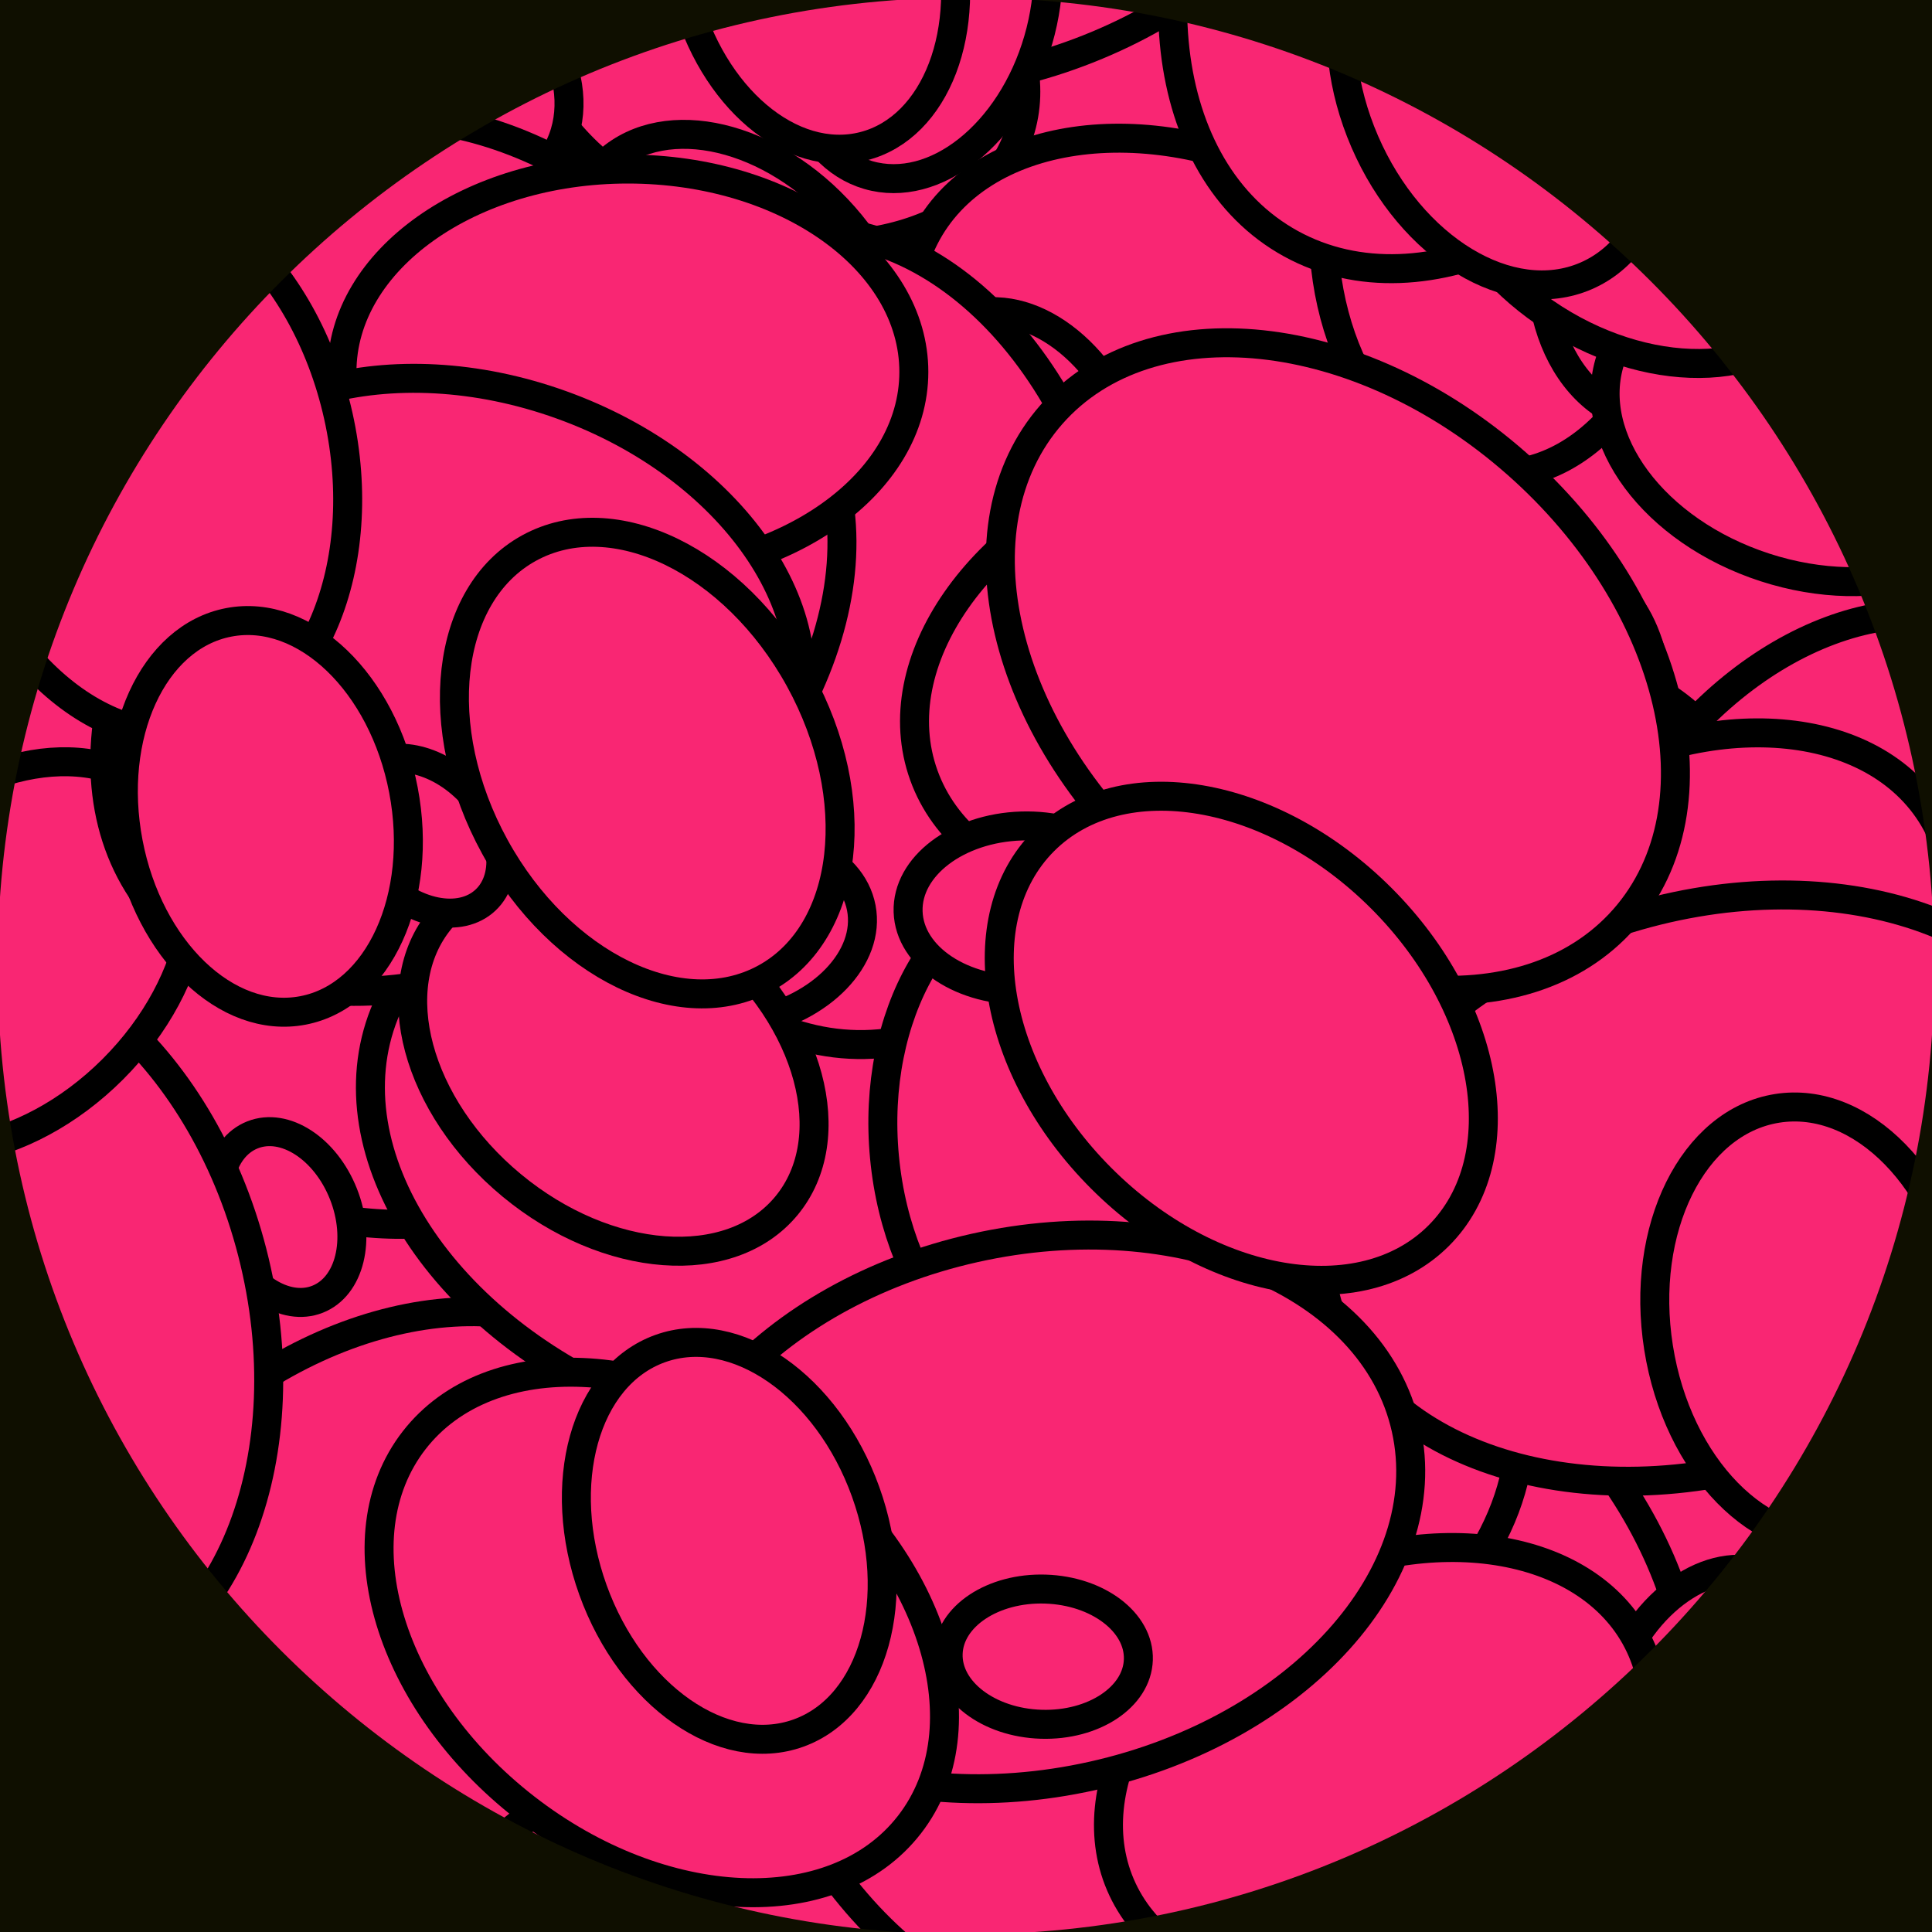
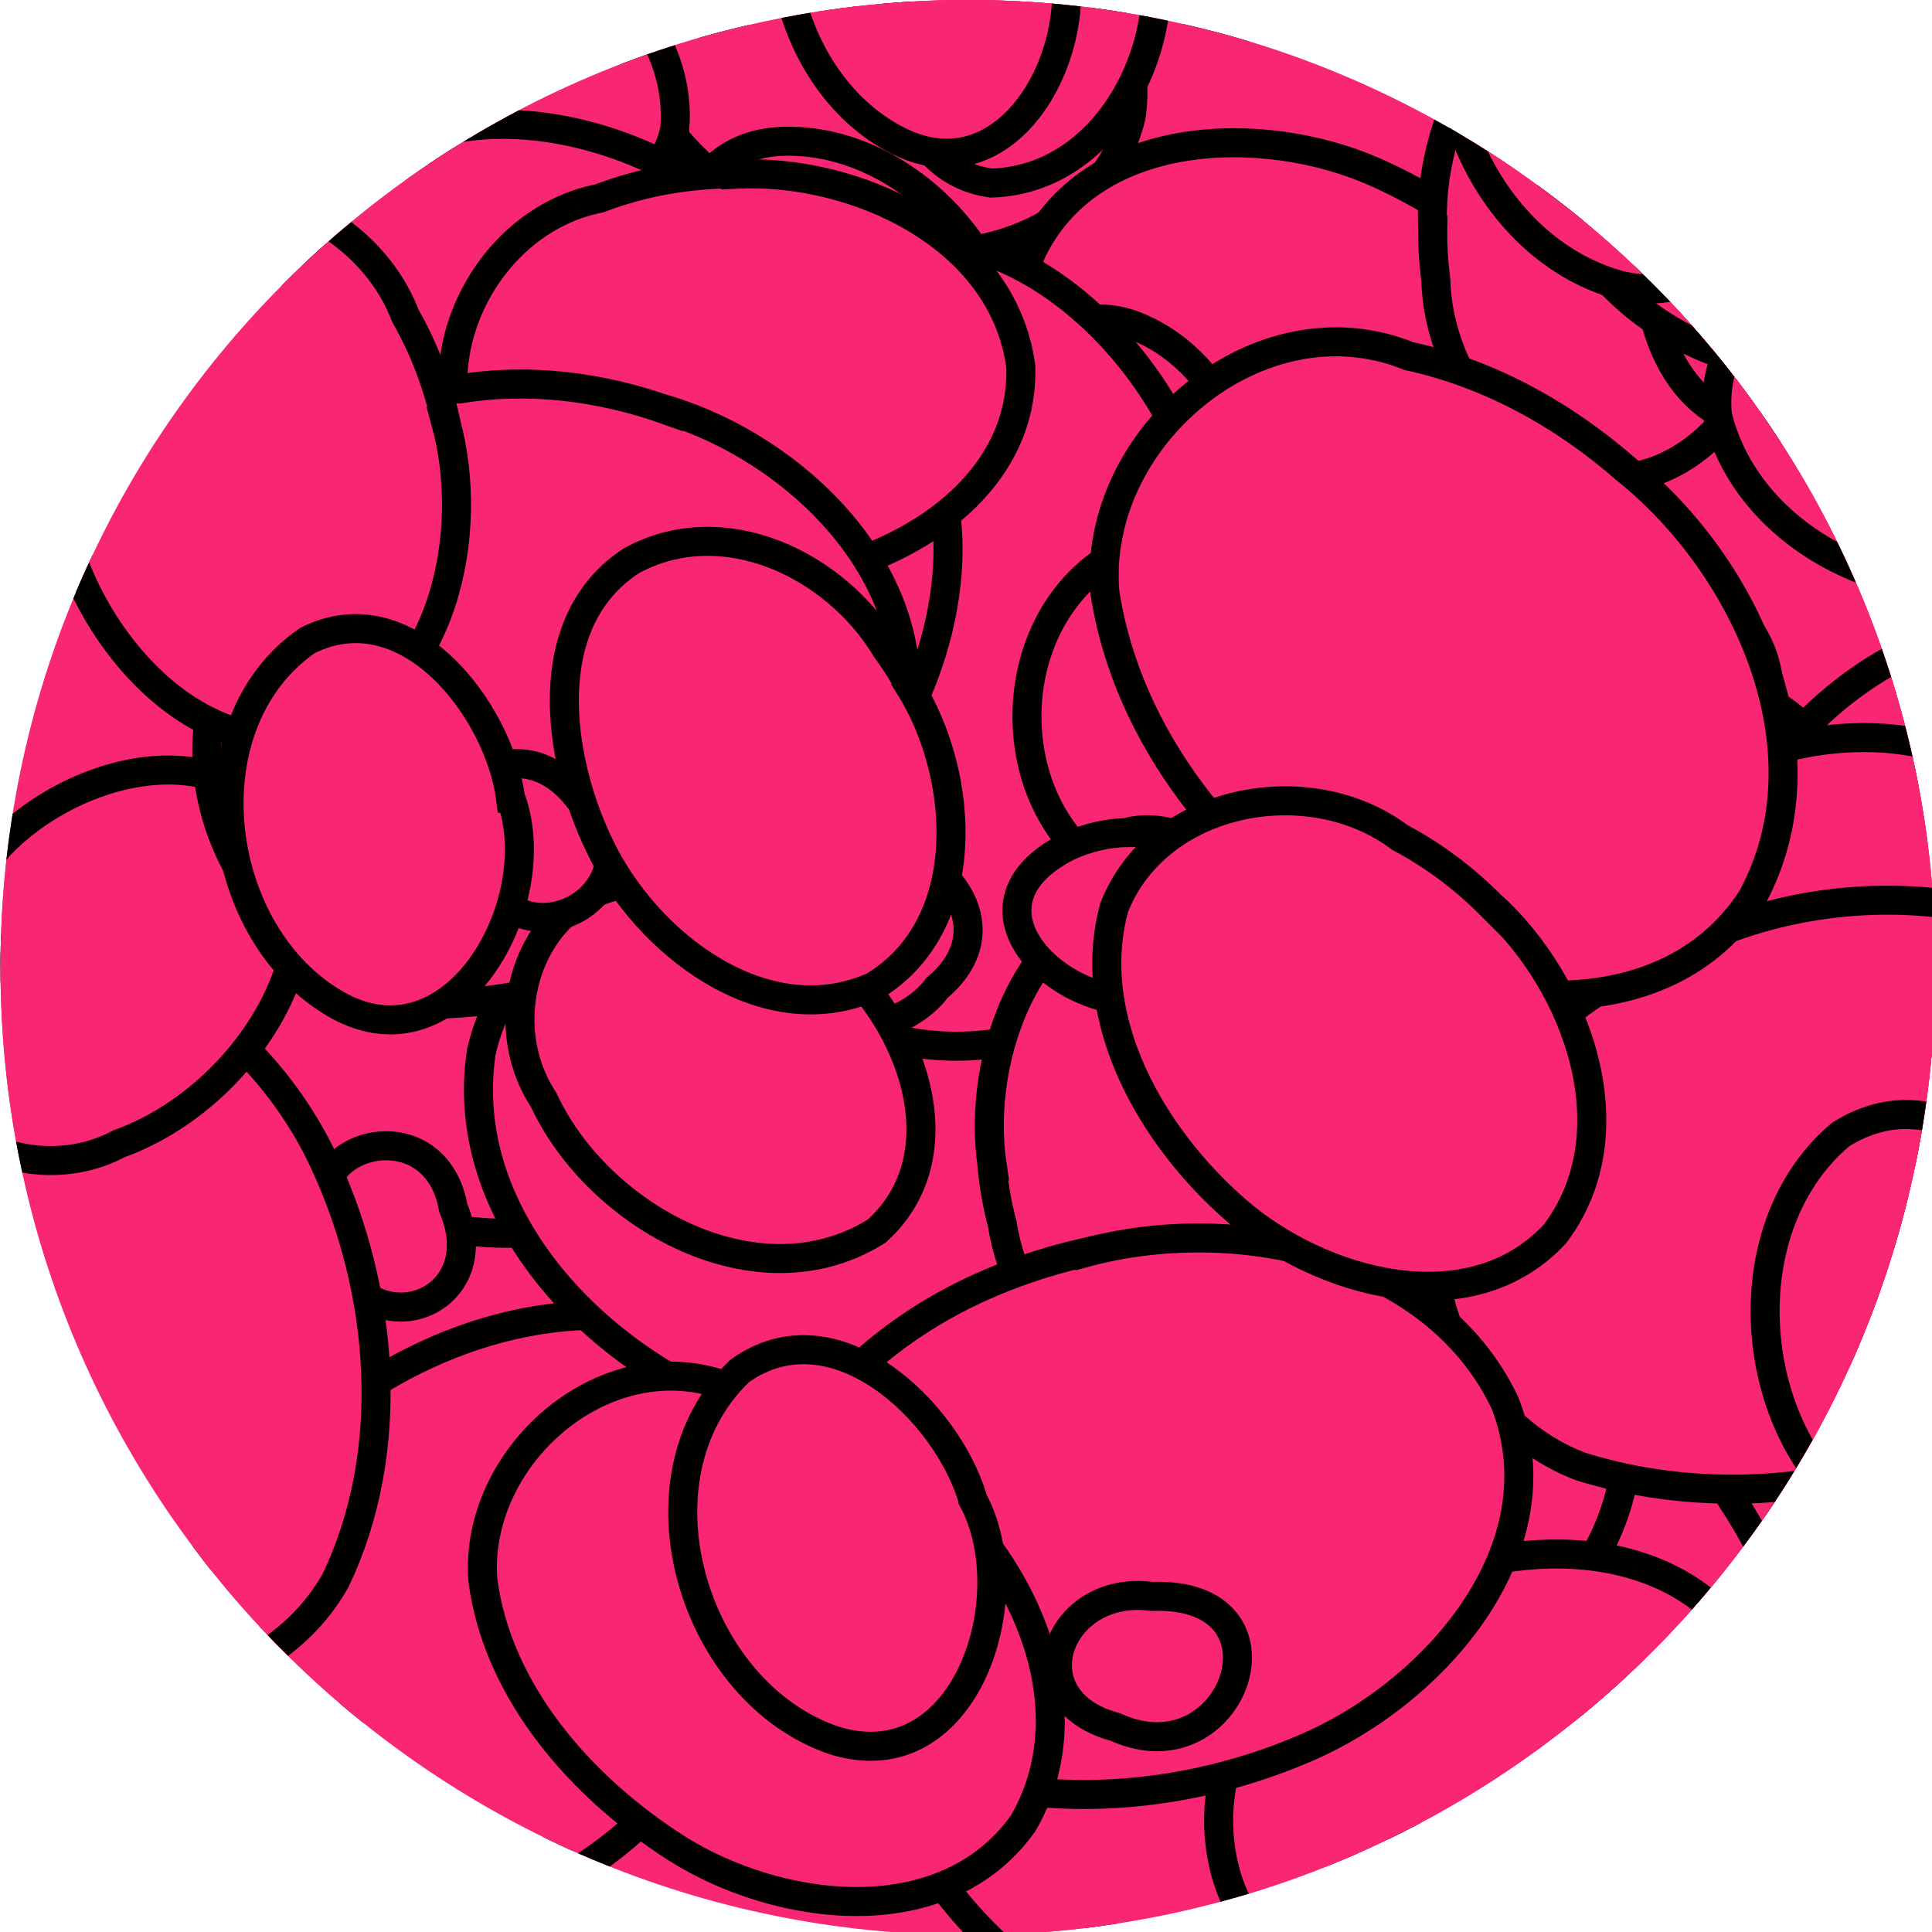
- <svg xmlns="http://www.w3.org/2000/svg" width="400" height="400">
-   <style>.a{fill:#f92673;stroke-width:6;stroke:#000;}</style>
-   <g>
-     <rect fill="none" x="-73" y="-61" width="402" height="402" id="canvas_background" />
-     <ellipse class="a" cx="91" cy="169" rx="25" ry="35.3" id="svg_2" />
-     <ellipse class="a" cx="637" cy="-56" rx="32" ry="45.1" transform="matrix(0.998,0.0628,-0.0628,0.998,-2.2593,-40.1081) " id="svg_4" />
-     <ellipse class="a" cx="344.677" cy="267.043" rx="41" ry="57.8" transform="matrix(0.9956,0.0941,-0.0941,0.9956,31.9875,-38.2935) " id="svg_5" />
-     <ellipse class="a" cx="302.048" cy="218.494" rx="18" ry="25.4" transform="matrix(0.9921,0.1253,-0.1253,0.9921,36.7189,-45.6308) " id="svg_6" />
-     <ellipse class="a" cx="144.033" cy="374.556" rx="60" ry="84.6" transform="matrix(0.9823,0.1874,-0.1874,0.9823,82.7032,-34.9088) " id="svg_8" />
-     <ellipse class="a" cx="-23" cy="355" rx="19" ry="26.8" transform="matrix(0.9603,0.279,-0.279,0.9603,98.1286,20.5125) " id="svg_11" />
-     <ellipse class="a" cx="185" cy="470" rx="30" ry="42.3" transform="matrix(0.9511,0.309,-0.309,0.9511,154.2925,-34.1647) " id="svg_12" />
-     <ellipse class="a" cx="271.934" cy="121.933" rx="39" ry="55" transform="matrix(0.9409,0.3387,-0.3387,0.9409,73.4486,-112.8413) " id="svg_13" />
-     <ellipse class="a" cx="76.096" cy="316.524" rx="42" ry="59.2" transform="matrix(0.9178,0.3971,-0.3971,0.9178,149.8745,-37.7164) " id="svg_15" />
-     <ellipse class="a" cx="334" cy="495" rx="20" ry="28.2" transform="matrix(0.9048,0.4258,-0.4258,0.9048,242.5485,-95.0997) " id="svg_16" />
-     <ellipse class="a" cx="291.608" cy="347.228" rx="32" ry="45.1" transform="matrix(0.891,0.454,-0.454,0.891,208.813,-133.7688) " id="svg_17" />
-     <ellipse class="a" cx="328" cy="-3" rx="23" ry="32.4" transform="matrix(0.8763,0.4818,-0.4818,0.8763,39.1261,-158.3863) " id="svg_18" />
-     <ellipse class="a" cx="-45.572" cy="381.746" rx="13" ry="18.3" transform="matrix(0.8271,0.5621,-0.5621,0.8271,288.3043,62.8522) " id="svg_21" />
-     <ellipse class="a" cx="250.337" cy="260.717" rx="36" ry="50.8" transform="matrix(0.7902,0.6129,-0.6129,0.7902,233.9941,-155.4409) " id="svg_23" />
-     <ellipse class="a" cx="298.275" cy="353.663" rx="42" ry="59.2" transform="matrix(0.7705,0.6374,-0.6374,0.7705,315.6069,-168.6319) " id="svg_24" />
-     <ellipse class="a" cx="155.661" cy="113.485" rx="27" ry="38.1" transform="matrix(0.7071,0.7071,-0.7071,0.7071,147.1766,-145.3158) " id="svg_27" />
-     <ellipse class="a" cx="398.977" cy="410.43" rx="53" ry="74.7" transform="matrix(0.6613,0.7501,-0.7501,0.6613,119.9706,-235.7053) " id="svg_29" />
-     <ellipse class="a" cx="236.973" cy="374.033" rx="51" ry="71.9" transform="matrix(0.6374,0.7705,-0.7705,0.6374,502.0921,-303.0001) " id="svg_30" />
-     <ellipse class="a" cx="286" cy="-31" rx="21" ry="29.6" transform="matrix(0.6129,0.7902,-0.7902,0.6129,86.2138,-237.9842) " id="svg_31" />
-     <ellipse class="a" cx="199.137" cy="154.98" rx="58" ry="81.8" transform="matrix(0.5878,0.809,-0.809,0.5878,226.3325,-180.2026) " id="svg_32" />
-     <ellipse class="a" cx="651" cy="-41" rx="13" ry="18.3" transform="matrix(0.5621,0.8271,-0.8271,0.5621,251.1734,-556.384) " id="svg_33" />
-     <ellipse class="a" cx="447" cy="218" rx="14" ry="19.7" transform="matrix(0.509,0.8607,-0.8607,0.509,407.1002,-277.7227) " id="svg_35" />
-     <ellipse class="a" cx="317" cy="-31" rx="35" ry="49.4" transform="matrix(0.4818,0.8763,-0.8763,0.4818,137.1186,-293.8549) " id="svg_36" />
-     <ellipse class="a" cx="198.052" cy="126.599" rx="58" ry="81.8" transform="matrix(0.4258,0.9048,-0.9048,0.4258,241.2244,-206.1089) " id="svg_38" />
-     <ellipse class="a" cx="360.145" cy="367.954" rx="28" ry="39.5" transform="matrix(0.3971,0.9178,-0.9178,0.3971,300.6161,-443.6443) " id="svg_39" />
-     <ellipse class="a" cx="205" cy="-41" rx="55" ry="77.6" transform="matrix(0.3681,0.9298,-0.9298,0.3681,91.4136,-216.5111) " id="svg_40" />
-     <ellipse class="a" cx="333.16" cy="104.422" rx="19" ry="26.8" transform="matrix(0.3387,0.9409,-0.9409,0.3387,327.3927,-351.8327) " id="svg_41" />
-     <ellipse class="a" cx="73.692" cy="277.936" rx="40" ry="56.4" transform="matrix(0.309,0.9511,-0.9511,0.309,322.5613,12.0325) " id="svg_42" />
-     <ellipse class="a" cx="319.295" cy="238.401" rx="52" ry="73.3" transform="matrix(0.279,0.9603,-0.9603,0.279,464.8552,-247.1289) " id="svg_43" />
-     <ellipse class="a" cx="277" cy="502" rx="37" ry="52.2" transform="matrix(0.2487,0.9686,-0.9686,0.2487,694.3416,108.8601) " id="svg_44" />
-     <ellipse class="a" cx="540.039" cy="439.782" rx="44" ry="62" transform="matrix(0.2181,0.9759,-0.9759,0.2181,328.4192,-465.9341) " id="svg_45" />
-     <ellipse class="a" cx="-8" cy="-51" rx="29" ry="40.9" transform="matrix(0.1253,0.9921,-0.9921,0.1253,-57.5952,-36.6711) " id="svg_48" />
-     <ellipse class="a" cx="512.195" cy="720.392" rx="54" ry="76.1" transform="matrix(0.0628,0.998,-0.998,0.0628,1011.817,-257.4753) " id="svg_50" />
-     <ellipse class="a" cx="344.768" cy="418.081" rx="22" ry="31" transform="matrix(0.0314,0.9995,-0.9995,0.0314,742.0441,-69.7301) " id="svg_51" />
-     <ellipse class="a" cx="100.999" cy="354.497" rx="39" ry="55" transform="matrix(-0.1564,0.9877,-0.9877,-0.1564,442.9353,169.6975) " id="svg_57" />
-     <ellipse class="a" cx="332.556" cy="302.967" rx="34" ry="47.9" transform="matrix(-0.1874,0.9823,-0.9823,-0.1874,665.9156,-108.8933) " id="svg_58" />
-     <ellipse class="a" cx="658" cy="519" rx="17" ry="24" transform="matrix(-0.2181,0.9759,-0.9759,-0.2181,1308.039,-9.9369) " id="svg_59" />
-     <ellipse class="a" cx="562.4" cy="857.6" rx="17" ry="24" transform="matrix(-0.279,0.9603,-0.9603,-0.279,1130.507,139.1909) " id="svg_61" />
-     <ellipse class="a" cx="747.185" cy="383.613" rx="38" ry="53.6" transform="matrix(-0.309,0.9511,-0.9511,-0.309,755.7941,-581.1166) " id="svg_62" />
-     <ellipse class="a" cx="195.716" cy="388.029" rx="56" ry="79" transform="matrix(-0.3681,0.9298,-0.9298,-0.3681,585.8312,199.8695) " id="svg_64" />
-     <ellipse class="a" cx="299.228" cy="229.392" rx="45" ry="63.5" transform="matrix(-0.454,0.891,-0.891,-0.454,588.2359,-84.4714) " id="svg_67" />
-     <ellipse class="a" cx="139.412" cy="1058.999" rx="27" ry="38.1" transform="matrix(-0.4818,0.8763,-0.8763,-0.4818,1077.14,400.9814) " id="svg_68" />
-     <ellipse class="a" cx="671.519" cy="718.645" rx="35" ry="49.4" transform="matrix(-0.5358,0.8443,-0.8443,-0.5358,1318.578,121.1055) " id="svg_70" />
-     <ellipse class="a" cx="541.182" cy="451.317" rx="56" ry="79" transform="matrix(-0.5878,0.809,-0.809,-0.5878,1041.232,-52.5344) " id="svg_72" />
-     <ellipse class="a" cx="155.717" cy="126.663" rx="27" ry="38.1" transform="matrix(-0.6129,0.7902,-0.7902,-0.6129,282.5273,-72.4087) " id="svg_73" />
-     <ellipse class="a" cx="371.444" cy="511.56" rx="57" ry="80.4" transform="matrix(-0.6845,0.729,-0.729,-0.6845,907.1761,409.4298) " id="svg_76" />
-     <ellipse class="a" cx="-178.915" cy="886.839" rx="20" ry="28.2" transform="matrix(-0.7071,0.7071,-0.7071,-0.7071,546.5778,783.6001) " id="svg_77" />
-     <ellipse class="a" cx="1105.618" cy="225.926" rx="54" ry="76.1" transform="matrix(-0.729,0.6845,-0.6845,-0.729,1063.597,-501.108) " id="svg_78" />
-     <ellipse class="a" cx="239.33" cy="216.623" rx="29" ry="40.9" transform="matrix(-0.7501,0.6613,-0.6613,-0.7501,475.7777,68.2186) " id="svg_79" />
-     <ellipse class="a" cx="-64.7" cy="-483" rx="26" ry="36.7" transform="matrix(-0.7902,0.6129,-0.6129,-0.7902,157.8066,-94.0293) " id="svg_81" />
-     <ellipse class="a" cx="404.434" cy="189.3" rx="20" ry="28.2" transform="matrix(-0.8607,0.509,-0.509,-0.8607,745.47,-1.9375) " id="svg_85" />
-     <ellipse class="a" cx="993.658" cy="-55.711" rx="13" ry="18.3" transform="matrix(-0.9298,0.3681,-0.3681,-0.9298,962.412,-165.5899) " id="svg_90" />
-     <ellipse class="a" cx="330.422" cy="482.84" rx="56" ry="79" transform="matrix(-0.9409,0.3387,-0.3387,-0.9409,685.4419,684.3712) " id="svg_91" />
-     <ellipse class="a" cx="332.936" cy="238.308" rx="25" ry="35.3" transform="matrix(-0.9511,0.309,-0.309,-0.9511,601.2827,222.7662) " id="svg_92" />
-     <ellipse class="a" cx="834.715" cy="-25.38" rx="55" ry="77.6" transform="matrix(-0.9686,0.2487,-0.2487,-0.9686,801.1531,40.7908) " id="svg_94" />
-     <ellipse class="a" cx="292" cy="-2" rx="37" ry="52.2" transform="matrix(-0.9823,0.1874,-0.1874,-0.9823,578.4531,-58.6799) " id="svg_96" />
-     <ellipse class="a" cx="308.916" cy="260.55" rx="60" ry="84.6" transform="matrix(-0.9921,0.1253,-0.1253,-0.9921,512.1321,351.7794) " id="svg_98" />
-     <ellipse class="a" cx="1052.632" cy="371.206" rx="38" ry="53.6" transform="matrix(-0.9956,0.0941,-0.0941,-0.9956,1303.886,506.5103) " id="svg_99" />
-     <ellipse class="a" cx="435.092" cy="107.405" rx="24" ry="33.8" transform="matrix(-0.998,0.0628,-0.0628,-0.998,735.9758,62.871) " id="svg_100" />
-     <ellipse class="a" cx="470" cy="322" rx="45" ry="63.5" transform="matrix(-1,0,0,-1,796,524) " id="svg_102" />
-     <ellipse class="a" cx="456.849" cy="163.71" rx="37" ry="52.2" transform="matrix(-0.9995,-0.0314,0.0314,-0.9995,762.4815,223.978) " id="svg_103" />
-     <ellipse class="a" cx="471.323" cy="259.957" rx="21" ry="29.6" transform="matrix(-0.9956,-0.0941,0.0941,-0.9956,766.771,450.16) " id="svg_105" />
-     <ellipse class="a" cx="447.967" cy="289.444" rx="36" ry="50.8" transform="matrix(-0.9823,-0.1874,0.1874,-0.9823,679.7961,552.2597) " id="svg_108" />
-     <ellipse class="a" cx="790.1" cy="417" rx="21" ry="29.6" transform="matrix(-0.9759,-0.2181,0.2181,-0.9759,1180.064,760.2803) " id="svg_109" />
-     <ellipse class="a" cx="491.658" cy="351.208" rx="24" ry="33.8" transform="matrix(-0.9686,-0.2487,0.2487,-0.9686,723.8708,713.4461) " id="svg_110" />
-     <ellipse class="a" cx="347.88" cy="98.529" rx="26" ry="36.7" transform="matrix(-0.9603,-0.279,0.279,-0.9603,496.5785,192.6736) " id="svg_111" />
-     <ellipse class="a" cx="515.066" cy="447.067" rx="22" ry="31" transform="matrix(-0.9409,-0.3387,0.3387,-0.9409,688.1799,950.1066) " id="svg_113" />
-     <ellipse class="a" cx="514.029" cy="133.284" rx="32" ry="45.1" transform="matrix(-0.9298,-0.3681,0.3681,-0.9298,781.8701,357.1497) " id="svg_114" />
-     <ellipse class="a" cx="479.904" cy="268.476" rx="24" ry="33.8" transform="matrix(-0.9178,-0.3971,0.3971,-0.9178,651.8145,618.9843) " id="svg_115" />
-     <ellipse class="a" cx="293" cy="-43" rx="38" ry="53.6" transform="matrix(-0.9048,-0.4258,0.4258,-0.9048,576.4228,42.8458) " id="svg_116" />
-     <ellipse class="a" cx="329" cy="-44" rx="56" ry="79" transform="matrix(-0.891,-0.454,0.454,-0.891,642.1167,66.1586) " id="svg_117" />
-     <ellipse class="a" cx="645.9" cy="820.7" rx="57" ry="80.4" transform="matrix(-0.8763,-0.4818,0.4818,-0.8763,476.5822,1010.365) " id="svg_118" />
-     <ellipse class="a" cx="653" cy="406" rx="12" ry="16.9" transform="matrix(-0.8607,-0.509,0.509,-0.8607,1008.394,1087.865) " id="svg_119" />
-     <ellipse class="a" cx="697.572" cy="258.254" rx="47" ry="66.3" transform="matrix(-0.8271,-0.5621,0.5621,-0.8271,811.8119,793.7459) " id="svg_121" />
-     <ellipse class="a" cx="443.725" cy="369.337" rx="31" ry="43.7" transform="matrix(-0.7705,-0.6374,0.6374,-0.7705,384.4702,876.4178) " id="svg_124" />
-     <ellipse class="a" cx="615.539" cy="-338.985" rx="33" ry="46.5" transform="matrix(-0.7071,-0.7071,0.7071,-0.7071,674.9727,393.5828) " id="svg_127" />
-     <ellipse class="a" cx="460" cy="-12.6" rx="15" ry="21.2" transform="matrix(-0.6845,-0.729,0.729,-0.6845,778.0943,452.7115) " id="svg_128" />
-     <ellipse class="a" cx="466" cy="-26" rx="12" ry="16.9" transform="matrix(-0.6374,-0.7705,0.7705,-0.6374,783.0729,316.4861) " id="svg_130" />
-     <ellipse class="a" cx="261.535" cy="174.881" rx="60" ry="84.6" transform="matrix(-0.6129,-0.7902,0.7902,-0.6129,120.114,448.8432) " id="svg_131" />
-     <ellipse class="a" cx="416.242" cy="163.356" rx="46" ry="64.9" transform="matrix(-0.5358,-0.8443,0.8443,-0.5358,340.1044,570.974) " id="svg_134" />
-     <ellipse class="a" cx="507.3" cy="229.566" rx="44" ry="62" transform="matrix(-0.509,-0.8607,0.8607,-0.509,407.6347,754.5107) " id="svg_135" />
-     <ellipse class="a" cx="442.948" cy="386.401" rx="42" ry="59.2" transform="matrix(-0.4258,-0.9048,0.9048,-0.4258,124.9727,931.3101) " id="svg_138" />
-     <ellipse class="a" cx="295.289" cy="106.142" rx="24" ry="33.8" transform="matrix(-0.3681,-0.9298,0.9298,-0.3681,151.0143,404.6292) " id="svg_140" />
-     <ellipse class="a" cx="403.84" cy="151.578" rx="45" ry="63.5" transform="matrix(-0.3387,-0.9409,0.9409,-0.3387,245.1771,570.3133) " id="svg_141" />
-     <ellipse class="a" cx="504.308" cy="256.064" rx="58" ry="81.8" transform="matrix(-0.309,-0.9511,0.9511,-0.309,265.3089,804.7582) " id="svg_142" />
-     <ellipse class="a" cx="-121.7" cy="224.7" rx="38" ry="53.6" transform="matrix(-0.2487,-0.9686,0.9686,-0.2487,250.0992,151.9968) " id="svg_144" />
-     <ellipse class="a" cx="360.261" cy="315.818" rx="56" ry="79" transform="matrix(-0.2181,-0.9759,0.9759,-0.2181,-15.628,733.4796) " id="svg_145" />
-     <ellipse class="a" cx="296.428" cy="193.52" rx="19" ry="26.8" transform="matrix(-0.1874,-0.9823,0.9823,-0.1874,17.4547,520.4398) " id="svg_146" />
-     <ellipse class="a" cx="663" cy="139" rx="16" ry="22.6" transform="matrix(-0.0941,-0.9956,0.9956,-0.0941,587.0107,812.1386) " id="svg_149" />
-     <ellipse class="a" cx="346.232" cy="177.919" rx="17" ry="24" transform="matrix(-0.0314,-0.9995,0.9995,-0.0314,45.043,539.6497) " id="svg_151" />
-     <ellipse class="a" cx="262" cy="65" rx="42" ry="59.2" transform="matrix(0,-1,1,0,65,339) " id="svg_152" />
-     <ellipse class="a" cx="345.71" cy="329.151" rx="14" ry="19.7" transform="matrix(0.0314,-0.9995,0.9995,0.0314,-123.8474,678.1994) " id="svg_153" />
-     <ellipse class="a" cx="550" cy="495" rx="12" ry="16.9" transform="matrix(0.279,-0.9603,0.9603,0.279,-78.7905,885.0609) " id="svg_161" />
-     <ellipse class="a" cx="496.615" cy="-47.413" rx="31" ry="43.7" transform="matrix(0.309,-0.9511,0.9511,0.309,266.6201,574.9711) " id="svg_162" />
-     <ellipse class="a" cx="204.067" cy="100.934" rx="48" ry="67.7" transform="matrix(0.3387,-0.9409,0.9409,0.3387,-64.0894,286.81) " id="svg_163" />
-     <ellipse class="a" cx="212" cy="511" rx="26" ry="36.7" transform="matrix(0.4258,-0.9048,0.9048,0.4258,-340.6318,485.2501) " id="svg_166" />
-     <ellipse class="a" cx="423.081" cy="6.055" rx="32" ry="45.1" transform="matrix(0.5358,-0.8443,0.8443,0.5358,107.1867,392.9719) " id="svg_170" />
-     <ellipse class="a" cx="212.283" cy="304.337" rx="46" ry="64.9" transform="matrix(0.6129,-0.7902,0.7902,0.6129,-233.5793,319.2054) " id="svg_173" />
-     <ellipse class="a" cx="455.237" cy="102.475" rx="33" ry="46.5" transform="matrix(0.6374,-0.7705,0.7705,0.6374,-242.1301,505.4473) " id="svg_174" />
-     <ellipse class="a" cx="346.392" cy="104.312" rx="56" ry="79" transform="matrix(0.6613,-0.7501,0.7501,0.6613,-30.3198,328.849) " id="svg_175" />
-     <ellipse class="a" cx="313.115" cy="9.561" rx="41" ry="57.8" transform="matrix(0.7071,-0.7071,0.7071,0.7071,28.8329,429.6087) " id="svg_177" />
-     <ellipse class="a" cx="148.582" cy="139.974" rx="13" ry="18.3" transform="matrix(0.729,-0.6845,0.6845,0.729,-116.1345,172.6778) " id="svg_178" />
-     <ellipse class="a" cx="183.767" cy="129.873" rx="26" ry="36.7" transform="matrix(0.7705,-0.6374,0.6374,0.7705,-95.3813,179.0683) " id="svg_180" />
-     <ellipse class="a" cx="539.4" cy="584.9" rx="43" ry="60.6" transform="matrix(0.8271,-0.5621,0.5621,0.8271,-290.9008,110.4123) " id="svg_183" />
-     <ellipse class="a" cx="171.816" cy="130.735" rx="36" ry="50.8" transform="matrix(0.8763,-0.4818,0.4818,0.8763,-79.5415,126.2064) " id="svg_186" />
-     <ellipse class="a" cx="267" cy="529" rx="25" ry="35.3" transform="matrix(0.891,-0.454,0.454,0.891,-211.0597,178.873) " id="svg_187" />
-     <ellipse class="a" cx="340.746" cy="-6.655" rx="31" ry="43.7" transform="matrix(0.9178,-0.3971,0.3971,0.9178,0.9196,158.4405) " id="svg_189" />
-     <ellipse class="a" cx="175.578" cy="298.16" rx="30" ry="42.3" transform="matrix(0.9409,-0.3387,0.3387,0.9409,-115.1981,97.9447) " id="svg_191" />
-     <ellipse class="a" cx="186.185" cy="-24.02" rx="28" ry="39.5" transform="matrix(0.9686,-0.2487,0.2487,0.9686,-5.3604,61.5679) " id="svg_194" />
-     <ellipse class="a" cx="33.718" cy="7.539" rx="41" ry="57.8" transform="matrix(0.9759,-0.2181,0.2181,0.9759,-4.5261,95.003) " id="svg_195" />
-     <ellipse class="a" cx="124.6" cy="167.1" rx="29" ry="40.9" transform="matrix(0.9823,-0.1874,0.1874,0.9823,-98.6651,28.2322) " id="svg_196" />
-     <ellipse class="a" cx="385.27" cy="263.478" rx="32" ry="45.1" transform="matrix(0.9877,-0.1564,0.1564,0.9877,-46.7458,74.0383) " id="svg_197" />
-     <ellipse class="a" cx="351" cy="450" rx="16" ry="22.6" transform="matrix(0.9956,-0.0941,0.0941,0.9956,-40.791,35.0291) " id="svg_199" />
-     <ellipse class="a" cx="315" cy="508" rx="14" ry="19.7" transform="matrix(0.998,-0.0628,0.0628,0.998,-31.276,20.7814) " id="svg_200" />
-     <ellipse fill="none" stroke-opacity="null" stroke-width="99" stroke="#0f0f00" cx="200" cy="200" id="svg_202" rx="250" ry="250" />
+ <svg xmlns="http://www.w3.org/2000/svg" xmlns:xlink="http://www.w3.org/1999/xlink" width="400" height="400" version="1.1" viewBox="0 0 105.833 105.833">
+   <defs>
+     <clipPath id="clipPath5296">
+       <circle cx="178" cy="199" r="200" fill="#b3b3b3" stroke-width="1.16" />
+     </clipPath>
+     <clipPath id="clipPath4088">
+       <use width="100%" height="100%" xlink:href="#g4084" />
+     </clipPath>
+   </defs>
+   <g transform="translate(0 -191)">
+     <g transform="matrix(.265 0 0 .265 1.08e-7 191)">
+       <g transform="translate(22.1 1)" clip-path="url(#clipPath5296)">
+         <g id="g4084">
+           <path id="canvas_background" d="m-73-61h402v402h-402v-402z" fill="none" />
+           <path d="m116 169c3.29 19.7-19.9 47.1-38.5 29.3-18.5-17.2-15.3-56 10.4-64.3 18.5-2.71 28.6 19.6 28 35z" fill="#f92673" stroke="#000" stroke-width="6" />
+           <path d="m391 264c-1.06 24.1-17.6 52.6-44 53.6-25.8-1.51-38.8-30.9-38.2-53.8 0.554-22.8 10.1-49.4 32.1-59.4 23.1-7.6 47.7 12.9 48.9 36.3 1.59 7.63 1.95 15.5 1.22 23.3z" fill="#f92673" stroke="#000" stroke-width="6" />
+           <path d="m327 211c1.57 18.5-27 33.8-34 11.1-13.3-20.4 19.7-56.7 32.4-26.6 1.79 4.91 2.34 10.3 1.63 15.4z" fill="#f92673" stroke="#000" stroke-width="6" />
+           <path d="m213 371c-4.73 32.9-28.6 67.9-63.6 72.3-32.5 2.43-52.9-31.3-55.8-59.8-3.98-34.7 8.8-71.3 33.9-95.5 26.3-21.9 73.1-9.57 81.5 24.7 6.09 18.8 7.88 38.9 3.94 58.4z" fill="#f92673" stroke="#000" stroke-width="6" />
+           <path d="m325 107c-6.76 22.6-30.5 46.2-55.7 38.2-23.5-10.6-26.3-42.5-18-64.1 7.51-19.2 23.7-41.4 46.5-40.8 22.5 2.27 36.3 27 31.4 48.1-0.583 6.33-2.01 12.6-4.16 18.6z" fill="#f92673" stroke="#000" stroke-width="6" />
+           <path d="m133 300c-8.65 23.1-33.7 45.6-59.8 38.3-24.9-9.75-28.1-42.8-19.9-65.1 7.45-20.3 22.6-41 44.5-46.5 24.8-4.18 47 21.1 41.8 45.3-0.399 9.6-2.74 19.1-6.54 27.9z" fill="#f92673" stroke="#000" stroke-width="6" />
+           <path d="m340 323c-8.13 19.6-35.8 38.2-54.8 21.3-22.4-28.1 1.46-76.2 36.4-78.7 27.8 1.92 30.1 38.4 18.4 57.3z" fill="#f92673" stroke="#000" stroke-width="6" />
+           <path d="m348 8.1c-6.09 17.3-36.9 29.1-44 6.54-7.33-22.1 12.5-51.9 36.9-47.1 16.1 6 14.4 28.5 7.14 40.6z" fill="#f92673" stroke="#000" stroke-width="6" />
+           <path d="m46.8 360c-10.9 21.7-37.1 0.021-20.8-15.8 12.1-18.6 35-1.25 20.8 15.8z" fill="#f92673" stroke="#000" stroke-width="6" />
+           <path d="m300 226c-12.4 17.9-40 31.8-59.8 17.7-18.2-16.7-10.4-46.8 4.09-63.5 13-15.2 37.5-30.3 56.7-17.4 17.1 13.3 16 39 4.21 55.5-1.57 2.68-3.31 5.26-5.21 7.71z" fill="#f92673" stroke="#000" stroke-width="6" />
+           <path d="m352 321c-14.8 19.8-45.1 34.4-68.1 20.1-21.2-16.3-15-49-0.999-68 12.8-17.4 33.2-33 55.7-32.2 25 2.92 39.3 33.4 27.5 55.2-3.06 9.11-7.96 17.6-14.1 25z" fill="#f92673" stroke="#000" stroke-width="6" />
+           <path d="m196 64.1c-12.5 17.5-50.9 20.8-51.8-6.78-1.01-26.7 28.8-52.7 54.9-42.7 18.9 10.5 9.65 38-3.15 49.4z" fill="#f92673" stroke="#000" stroke-width="6" />
+           <path d="m111 375c-21.7 21.1-59.8 33-86.3 13.9-23.7-19.8-15.1-56.8 1.85-78.2 17.4-22.3 44.5-39.1 73.2-39.8 30.4 1.24 53.9 37.3 38.5 64.8-5.36 15.2-15.2 28.7-27.2 39.3z" fill="#f92673" stroke="#000" stroke-width="6" />
+           <path d="m397 157c-21.5 19.6-58.5 29.9-83.4 10.8-22.2-19.8-12.8-55.1 4.15-75.2 17.4-20.9 44-36.3 71.6-36.1 29.2 2.1 50.7 37.5 35.1 63.5-5.62 14.5-15.5 27.1-27.4 37z" fill="#f92673" stroke="#000" stroke-width="6" />
+           <path d="m252 119c-25.1 20.1-65.1 28.9-92.7 8.85-25.1-20.4-16.2-58.7 1.6-80.8 20.3-26 52.8-42.8 85.8-43.1 34.7 1.9 59.5 45.4 39 75.1-7.42 16.1-19.5 29.7-33.7 40.1z" fill="#f92673" stroke="#000" stroke-width="6" />
+           <path d="m236 79.5c-28.4 15-69.3 16.2-92.7-8.67-20.8-24.7-4.9-60.7 16.7-79.1 24.8-21.7 59.9-32.1 92.4-26.3 33.7 8.37 49.9 55.8 24.3 81-10.3 14.4-24.7 25.5-40.7 33z" fill="#f92673" stroke="#000" stroke-width="6" />
+           <path d="m117 58.7c-18.7 12.1-57 0.647-47.3-26.3 9.22-26.2 47.9-39.8 69.2-20.2 14.2 17.3-5.2 40.3-21.9 46.5z" fill="#f92673" stroke="#000" stroke-width="6" />
+           <path d="m348 14.9c-15.7 9.46-43.6-7.03-27.9-25.1 10.1-19 53.9-17.2 46.2 9.31-3.39 7.57-10.5 13.2-18.3 15.8z" fill="#f92673" stroke="#000" stroke-width="6" />
+           <path d="m93.3 206c-22.6 8.73-56.6 4.27-66-21.1-6.23-25.7 17.9-48 40.6-54.9 19.8-5.87 46.1-6.64 60.9 10 13.6 18.2 4.54 46.1-15.1 55.9-6.22 4.38-13.1 7.75-20.4 10.1z" fill="#f92673" stroke="#000" stroke-width="6" />
+           <path d="m340 176c-28.1 9.63-66.8 4.29-82.4-23.7-12.7-27.5 10.3-56.8 34.3-68.7 24.8-12.5 55.9-16.1 81.6-4.78 26.4 13.8 32.2 55.6 7.09 73.6-11.1 11.3-25.5 19.1-40.6 23.5z" fill="#f92673" stroke="#000" stroke-width="6" />
+           <path d="m26.6 200c-24.9 6.9-59.4-0.499-69.3-27.1-7.04-27.1 19-50.2 42.8-57 21.8-6.17 48.7-6.04 66.8 9.1 17.3 17 12.6 49.7-9.13 60.9-9.19 6.92-20 11.6-31.2 14.1z" fill="#f92673" stroke="#000" stroke-width="6" />
+           <path d="m328 353c-30.7 3.39-68.7-10.8-78.2-42.7-6.67-30.7 23.3-55.2 50.3-61.8 27.9-7.06 60.3-3.66 83.8 13.7 23.7 20 20.1 63.6-9.48 76.2-13.8 8.92-30.1 13.6-46.5 14.6z" fill="#f92673" stroke="#000" stroke-width="6" />
+           <path d="m336 310c-18.4 4-43.3-18.7-25.2-34.8 15.6-15.3 49.8-12.2 55.4 11.2 0.73 15.4-17.1 23.5-30.2 23.6z" fill="#f92673" stroke="#000" stroke-width="6" />
+           <path d="m70.9 253c-23.5-2.4-51.1-21.3-48-47.6 5.96-25.1 36.8-33.8 59.6-29.7 20.3 3.77 45.1 15.5 48.8 38.1 2 22.6-19.8 40.7-41.4 39.8-6.33 0.614-12.7 0.378-19-0.612z" fill="#f92673" stroke="#000" stroke-width="6" />
+           <path d="m300 194c-21.8-2.67-47.4-23.1-39.1-47.3 14-25.3 51-25.7 73.1-11.3 19.8 9.31 28.2 38.9 6.73 51.8-11.6 9.24-26.8 9.35-40.8 6.81z" fill="#f92673" stroke="#000" stroke-width="6" />
+           <path d="m148 47.1c-22.2-5.89-45.9-28.3-38.9-53.1 10.1-24.1 42.7-27.1 64.5-18.6 19.2 7.35 41.7 24.9 38.1 47.8-5.38 22-31.1 32.2-51.8 26.7-4.05-0.61-8.05-1.56-11.9-2.83z" fill="#f92673" stroke="#000" stroke-width="6" />
+           <path d="m132 291c-30.3-10.4-59.8-40.5-54.6-74.6 7.31-31.8 46.3-41.5 74.6-35.8 29.3 5.72 58.2 23.2 72.7 49.8 13.4 29.2-9.27 68.6-42.6 67.3-16.9 2.26-34.3-0.563-50.1-6.79z" fill="#f92673" stroke="#000" stroke-width="6" />
+           <path d="m228 118c-24.2-10.8-46.6-39.1-37-66.6 12.1-26 47.8-27.1 71-16.9 21.2 9.35 42.3 27 46.7 50.7 2.61 24.7-22.5 47.4-46.9 42-11.8-0.54-23.3-3.89-33.8-9.22z" fill="#f92673" stroke="#000" stroke-width="6" />
+           <path d="m69 36.6c-20.3-7.13-34.2-43.1-7.93-51.6 25.4-8.42 58.7 13 56.3 40.8-4.82 21-33.8 19.9-48.4 10.8z" fill="#f92673" stroke="#000" stroke-width="6" />
+           <path d="m333 333c-18.5-10.3-34.5-35.8-22.6-56.3 15.2-19.8 46.3-14.1 63.8-0.469 16 11.8 32.1 36.8 17.7 55.4-15.5 17.1-41.7 13.5-59 1.31z" fill="#f92673" stroke="#000" stroke-width="6" />
+           <path d="m325 165c-26.7-17.6-47.8-54-34.3-85.8 15-29 55.2-28.7 81.2-16.1 27 12.8 50.6 37 58 66.3 5.74 31.6-26 64.2-58 54.6-17-2.02-33.1-9.08-46.9-19z" fill="#f92673" stroke="#000" stroke-width="6" />
+           <path d="m241 372c-24-20.6-39.9-57.5-25.6-87.8 15-27.9 53.7-26.5 78.3-13.3 29.5 15.4 53.4 45.2 57.7 78.6 1.77 32.7-34.5 61.5-65.5 47.8-16.9-4.21-32.3-13.4-44.9-25.2z" fill="#f92673" stroke="#000" stroke-width="6" />
+           <path d="m31.9 44.1c-16.1-10.8-12.8-44.6 11.4-37.8 22.6 1.08 40.5 43.6 11.8 48.1-8.73 0.166-17.2-4.14-23.3-10.3z" fill="#f92673" stroke="#000" stroke-width="6" />
+           <path d="m63.6 128c-22.2-21.5-35.5-59.8-16.9-87.4 19.4-24.7 57.4-17.2 79.7-0.623 23.2 17 41.2 44.1 42.9 73.3-0.292 31-36.3 56-64.8 41.3-15.7-4.97-29.7-14.6-40.9-26.5z" fill="#f92673" stroke="#000" stroke-width="6" />
+           <path d="m131 83.2c-17.9-14.6-18.9-56 10.8-55 28.7 0.705 54.6 34.5 42 61.7-12.5 19.5-41.4 7.8-52.8-6.7z" fill="#f92673" stroke="#000" stroke-width="6" />
+           <path d="m284 51.2c-12.9-14.4-1.31-46.4 20.5-33.8 21.6 6.66 28.4 52.3-0.528 49.6-8.5-2.01-15.7-8.3-20-15.8z" fill="#f92673" stroke="#000" stroke-width="6" />
+           <path d="m46.9 257c-11.8-21.2 20.8-30.7 24.7-8.29 8.63 20.5-18.6 29.6-24.7 8.29z" fill="#f92673" stroke="#000" stroke-width="6" />
+           <path d="m158 361c-12.2-29.6-9.16-71.6 19.8-90.3 28.7-15.6 61.8 7.31 76.2 32.3 15.1 25.8 21.1 59 10.7 87.5-13 29.4-57.6 38.4-78.6 12.6-12.9-11.2-22.3-26.1-28-42.1z" fill="#f92673" stroke="#000" stroke-width="6" />
+           <path d="m187 107c-9.23-17.7 4.35-51 27.5-39.8 23 10.7 31.9 48.6 9.95 64.4-16.8 8.3-33.3-9.84-37.5-24.6z" fill="#f92673" stroke="#000" stroke-width="6" />
+           <path d="m-54.3 287c-9.24-30-2.35-70.8 27.7-86.4 29.5-12.6 59.7 12.9 71.5 38.6 12.4 26.6 15.2 59.7 2.36 86.5-15.4 27.5-59.9 32.3-78.1 5.04-11.6-12.2-19.4-27.6-23.5-43.8z" fill="#f92673" stroke="#000" stroke-width="6" />
+           <path d="m113 140c-5.67-32.8 6.22-73.4 38.2-88.4 30.2-12.4 60 13.4 71.5 39.7 14.5 31.7 13.7 70.6-2.75 101-18.2 28.9-66.6 31.7-85.2 1.69-11.6-16-19.5-34.6-21.8-54.3z" fill="#f92673" stroke="#000" stroke-width="6" />
+           <path d="m183 240c-3.42-22.7 7.75-53.4 33.3-56.8 26.1-0.287 41.9 28.5 42.7 51.8 0.873 20.5-6.32 48.1-28.8 54-22.3 3.81-41.9-15.8-45.1-36.9-1.05-3.96-1.76-8-2.15-12.1z" fill="#f92673" stroke="#000" stroke-width="6" />
+           <path d="m281 202c-1.33-26.4 13.7-59.3 42.5-63.2 28.6-0.996 45.9 30.2 47.3 55.6 1.29 23.1-4.82 50-24 64.7-20.8 13.5-52.5 1.42-58.7-22.7-4.86-10.7-7.12-22.6-7.13-34.3z" fill="#f92673" stroke="#000" stroke-width="6" />
+           <path d="m274 44.8c-0.528-22.4 14-50.6 39.1-50.8 25.3 2.91 37 32.6 35 55.2-1.66 19.9-12 45.7-34.4 48.7-22 0.951-38.5-20.4-39-41.1-0.53-3.95-0.725-7.95-0.601-11.9z" fill="#f92673" stroke="#000" stroke-width="6" />
+           <path d="m301 145c-2.05-20.2 27.5-40.2 38.3-16.1 14.2 19-8.18 62-31 41.8-5.98-6.95-8.2-16.7-7.24-25.7z" fill="#f92673" stroke="#000" stroke-width="6" />
+           <path d="m259 177c2.9-21.6 21.2-46.5 45.3-42.9 23.8 6.64 30.6 37 25.2 58.4-4.71 19.5-19.6 44-42.7 41.3-21.3-4.12-31.9-27.5-28.9-47.5 0.178-3.1 0.564-6.19 1.14-9.24z" fill="#f92673" stroke="#000" stroke-width="6" />
+           <path d="m312 245c1.66-19.1 29.7-38.9 42.8-18 13.1 20.4 0.854 55.7-25 57.2-17.8-1.88-21.9-25-17.8-39.1z" fill="#f92673" stroke="#000" stroke-width="6" />
+           <path d="m165-6.26c2.43-20.6 33.5-41.3 46.9-18.1 13.5 22.6-0.98 60.4-29.1 61.2-19.3-2.66-22.9-27.9-17.9-43.1z" fill="#f92673" stroke="#000" stroke-width="6" />
+           <path d="m334 348c3.06-18.6 33.3-33.4 41.6-10.6 8.48 20.1-6.94 50.8-30.8 47.4-14.6-4.99-15.5-24.6-10.9-36.8z" fill="#f92673" stroke="#000" stroke-width="6" />
+           <path d="m323 32.2c6.25-20.3 32.1-41.4 52.5-26.4 24.9 25.8 5.72 76-28.8 81.7-27.8 0.705-33.5-35.4-23.7-55.3z" fill="#f92673" stroke="#000" stroke-width="6" />
+           <path d="m296 172c4.62-18.6 35.5-33.8 45.1-11.1 9.79 22.2-7.86 55.1-33.7 52.6-17.3-4.65-17.8-28.1-11.4-41.4z" fill="#f92673" stroke="#000" stroke-width="6" />
+           <path d="m341 162c14.4-23.6 46.7-43.1 73.8-29.6 24.4 15.1 22.1 50.4 9.84 72.8-11.4 20.5-30.3 39.8-54.1 44.3-25.6 3.42-51.2-21.7-44.3-47.6 1.25-14.3 6.74-28 14.7-39.8z" fill="#f92673" stroke="#000" stroke-width="6" />
+           <path d="m254 289c12-19.9 52.2-29.5 59.3-0.943 6.45 30.4-23 63.4-54 59-25.8-7.68-20.3-42.6-5.28-58.1z" fill="#f92673" stroke="#000" stroke-width="6" />
+           <path d="m-23.3 175c14-16 44.5-25.5 59.3-5.57 13 26-8.4 57-33.5 66-19.7 10.5-47.2-3.95-42.4-28.1 0.626-12.8 7.85-23.5 16.6-32.3z" fill="#f92673" stroke="#000" stroke-width="6" />
+           <path d="m61.2 87.6c25.3-21.6 66.3-32 95.5-12.1 26 19.7 18.9 58.5 2.28 81.8-19.9 28.6-53.8 47.7-88.6 49.2-34.2-0.958-61.2-41.2-44.8-72.5 7.85-18.1 19.8-34.4 35.6-46.4z" fill="#f92673" stroke="#000" stroke-width="6" />
+           <path d="m230 93.2c22.1-15.6 58.7-20.6 77.8 2.07 16 23 0.262 53.9-19.5 69.2-18.2 14-42.7 24-65.8 18.8-24.3-6.86-37.5-39.4-21.3-60 6.68-12.3 16.9-22.5 28.7-30z" fill="#f92673" stroke="#000" stroke-width="6" />
+           <path d="m325 163c21.6-14.3 56.7-17.9 74.3 4.36 15.1 23.6-2.58 53.6-23.1 67.4-18.8 12.6-44.4 20.8-66.3 12-21.7-10.8-27.3-43.4-10.1-60.7 6.6-9.42 15.4-17.2 25.3-23.1z" fill="#f92673" stroke="#000" stroke-width="6" />
+           <path d="m268 328c21.8-11.6 55.5-11.9 70.2 10.8 12.2 23.7-7.27 50.7-28.1 62-19 10.3-44.1 15.8-64.1 5.43-21.4-13.3-21.3-46.9-1.41-61.6 6.65-6.94 14.7-12.5 23.3-16.6z" fill="#f92673" stroke="#000" stroke-width="6" />
+           <path d="m132 68.7c16.4-9.9 49 1.16 39.7 24-8.78 22.6-44.5 33.4-61 13.4-8.95-15.5 7.35-32.5 21.2-37.4z" fill="#f92673" stroke="#000" stroke-width="6" />
+           <path d="m236 96.7c24.4-10.2 60.4-7.17 73.9 18.6 10.6 26.6-12.9 53.4-36.3 63.3-21.3 9.05-48.7 12.4-69-0.649-19.8-15-19.1-48.9 1.49-62.9 8.45-8.21 18.8-14.3 29.9-18.3z" fill="#f92673" stroke="#000" stroke-width="6" />
+           <path d="m335 191c30.1-11.3 70.8-7.4 90.9 20.2 17.5 27.1-2.75 60.9-26.5 76.4-27.3 18.4-63.5 24.4-94.9 14.5-32.4-12.5-42.6-61.6-13.9-83.4 12-13 27.7-22.2 44.5-27.7z" fill="#f92673" stroke="#000" stroke-width="6" />
+           <path d="m202 258c30.9-8.44 72.2-0.119 87 31 11.8 30.4-15 60.3-41.6 71.5-27.5 11.8-61.2 13.5-88.1-0.375-27.5-16.6-30.9-62-2.63-79.6 12.7-11.4 28.7-18.8 45.3-22.6z" fill="#f92673" stroke="#000" stroke-width="6" />
+           <path d="m148 174c17-6.88 41.9 13.8 23.6 29.2-12.9 17.2-55.9 8.55-44.1-16.4 4.54-6.95 12.5-11.3 20.5-12.8z" fill="#f92673" stroke="#000" stroke-width="6" />
+           <path d="m211 171c17.1-4.21 35.6 20.2 15.4 30.1-18.4 16.4-57-12.5-27.6-27.2 3.84-1.75 8.03-2.74 12.3-2.82z" fill="#f92673" stroke="#000" stroke-width="6" />
+           <path d="m130 35c24.7-1.24 55.3 12.8 58.9 39.7 0.927 26.7-28.2 42.8-51.8 44.1-21.6 1.21-46.6-4.51-60.3-22.4-13.7-21.1 0.717-51.6 25-56.4 8.97-3.45 18.6-5.06 28.2-5.07z" fill="#f92673" stroke="#000" stroke-width="6" />
+           <path d="m216 329c30.8-1.12 16.9 38.2-7.52 27-20.9-5.55-12-29.6 7.52-27z" fill="#f92673" stroke="#000" stroke-width="6" />
+           <path d="m385 58.5c23 3.82 46.6 37.7 22.7 54.8-25.9 17.2-67.4 1.95-74.8-28.5-2.37-26.8 32.2-34.6 52.1-26.3z" fill="#f92673" stroke="#000" stroke-width="6" />
+           <path d="m116 83.8c26.2 8.06 52.3 33.1 48.8 62.4-5.88 28.8-41.3 37.5-66.6 32.1-24.6-5.29-50-19.6-61.1-43-9.88-24.4 8.5-56.1 35.8-55.9 14.4-2.39 29.4-0.443 43.1 4.47z" fill="#f92673" stroke="#000" stroke-width="6" />
+           <path d="m356 12c18.7 9.93 34.6 39.3 16.1 56.5-30.1 19.6-75.7-8.62-74.9-43.6 4.52-27.4 41-26.3 58.8-12.9z" fill="#f92673" stroke="#000" stroke-width="6" />
+           <path d="m165 302c22.2 15.5 39.3 48.2 24.4 73.9-16.3 22.9-50.6 18.5-71.7 5.13-19.4-12.4-37-32.1-40-55.5-1.78-25.2 24.4-48.6 49.2-40.4 13.9 2.1 26.9 8.31 38 16.9z" fill="#f92673" stroke="#000" stroke-width="6" />
+           <path d="m148 195c17.3 12.4 29.5 41.9 11.1 58.5-24.6 15.4-57.6-2.99-68.8-27.1-12.3-18.7-0.504-47.3 24-44.9 12.8-0.581 24.1 5.6 33.7 13.5z" fill="#f92673" stroke="#000" stroke-width="6" />
+           <path d="m314 96c25 20 42.5 58.3 26.1 88.6-17.7 27.5-57.6 23.3-82.3 8.4-25.7-15.3-46.9-41.5-51.5-71.5-2.74-32 32-61.4 62.8-48.9 16.7 3.61 32.1 12.2 44.9 23.4z" fill="#f92673" stroke="#000" stroke-width="6" />
+           <path d="m286 186c17.9 16.2 29.3 47 13.3 68.1-17.6 18.9-48.5 10.2-65.8-4.86-17.2-14.9-31.6-39.3-25.3-62.6 8.88-22.7 40.4-28.6 59.1-14.5 6.89 3.64 13.2 8.39 18.7 13.9z" fill="#f92673" stroke="#000" stroke-width="6" />
+           <path d="m97.5 164c18.8 15.4-8.07 36.2-19.9 16.8-15.6-15.9 6.41-34.4 19.9-16.8z" fill="#f92673" stroke="#000" stroke-width="6" />
+           <path d="m149 145c15.7 13.6 15.3 50.9-11.4 49-26.3-1.51-49.4-34.8-34.3-58.5 13-14.4 35.9-3.23 45.7 9.44z" fill="#f92673" stroke="#000" stroke-width="6" />
+           <path d="m166 141c11.5 18.5 13.4 49.3-7.52 61.9-22.6 10.1-47.1-9.01-56.6-29-8.78-18-12.9-46.4 6.57-59 19-10.4 42.2 0.844 52.6 18.2 1.84 2.5 3.51 5.13 5.01 7.85z" fill="#f92673" stroke="#000" stroke-width="6" />
+           <path d="m339 4.71c12.3 19.7 2.54 59.9-26.1 53.3-30-8.05-46.1-49.3-28.1-74.9 18.6-19.5 47.2 1.26 54.1 21.7z" fill="#f92673" stroke="#000" stroke-width="6" />
+           <path d="m179 309c10.8 19.9-1.3 58.2-28.6 49.8-29.3-9.85-42.8-54.2-19.6-76.4 19.5-14 42.8 8.26 48.2 26.5z" fill="#f92673" stroke="#000" stroke-width="6" />
+           <path d="m196-15c8.99 20.4-8.28 56.4-33.4 42.6-24.4-13.2-31.8-53.6-9.1-71.5 19.3-11.3 39 11.4 42.5 28.9z" fill="#f92673" stroke="#000" stroke-width="6" />
+           <path d="m70 86.1c6.43 23.2-0.451 55.4-25.3 64.6-25 6.52-46.4-17.4-52.9-39.4-6.51-21.8-5.64-50.1 12.2-66.4 19.6-14.4 49.4-2.48 57.7 19.4 3.87 6.77 6.64 14.1 8.35 21.8z" fill="#f92673" stroke="#000" stroke-width="6" />
+           <path d="m83.5 164c7.97 21.7-12.2 57.8-37.3 41.9-24.4-15.2-29.4-57.4-4.75-74.5 20.7-10.4 39.6 14.4 42 32.6z" fill="#f92673" stroke="#000" stroke-width="6" />
+           <path d="m407 269c4.94 20.6-6.56 51.9-31.8 49.5-34.6-9.56-43.6-62.5-16.8-85 23.6-14.8 46.9 13.4 48.6 35.5z" fill="#f92673" stroke="#000" stroke-width="6" />
+         </g>
+       </g>
+     </g>
  </g>
</svg>
